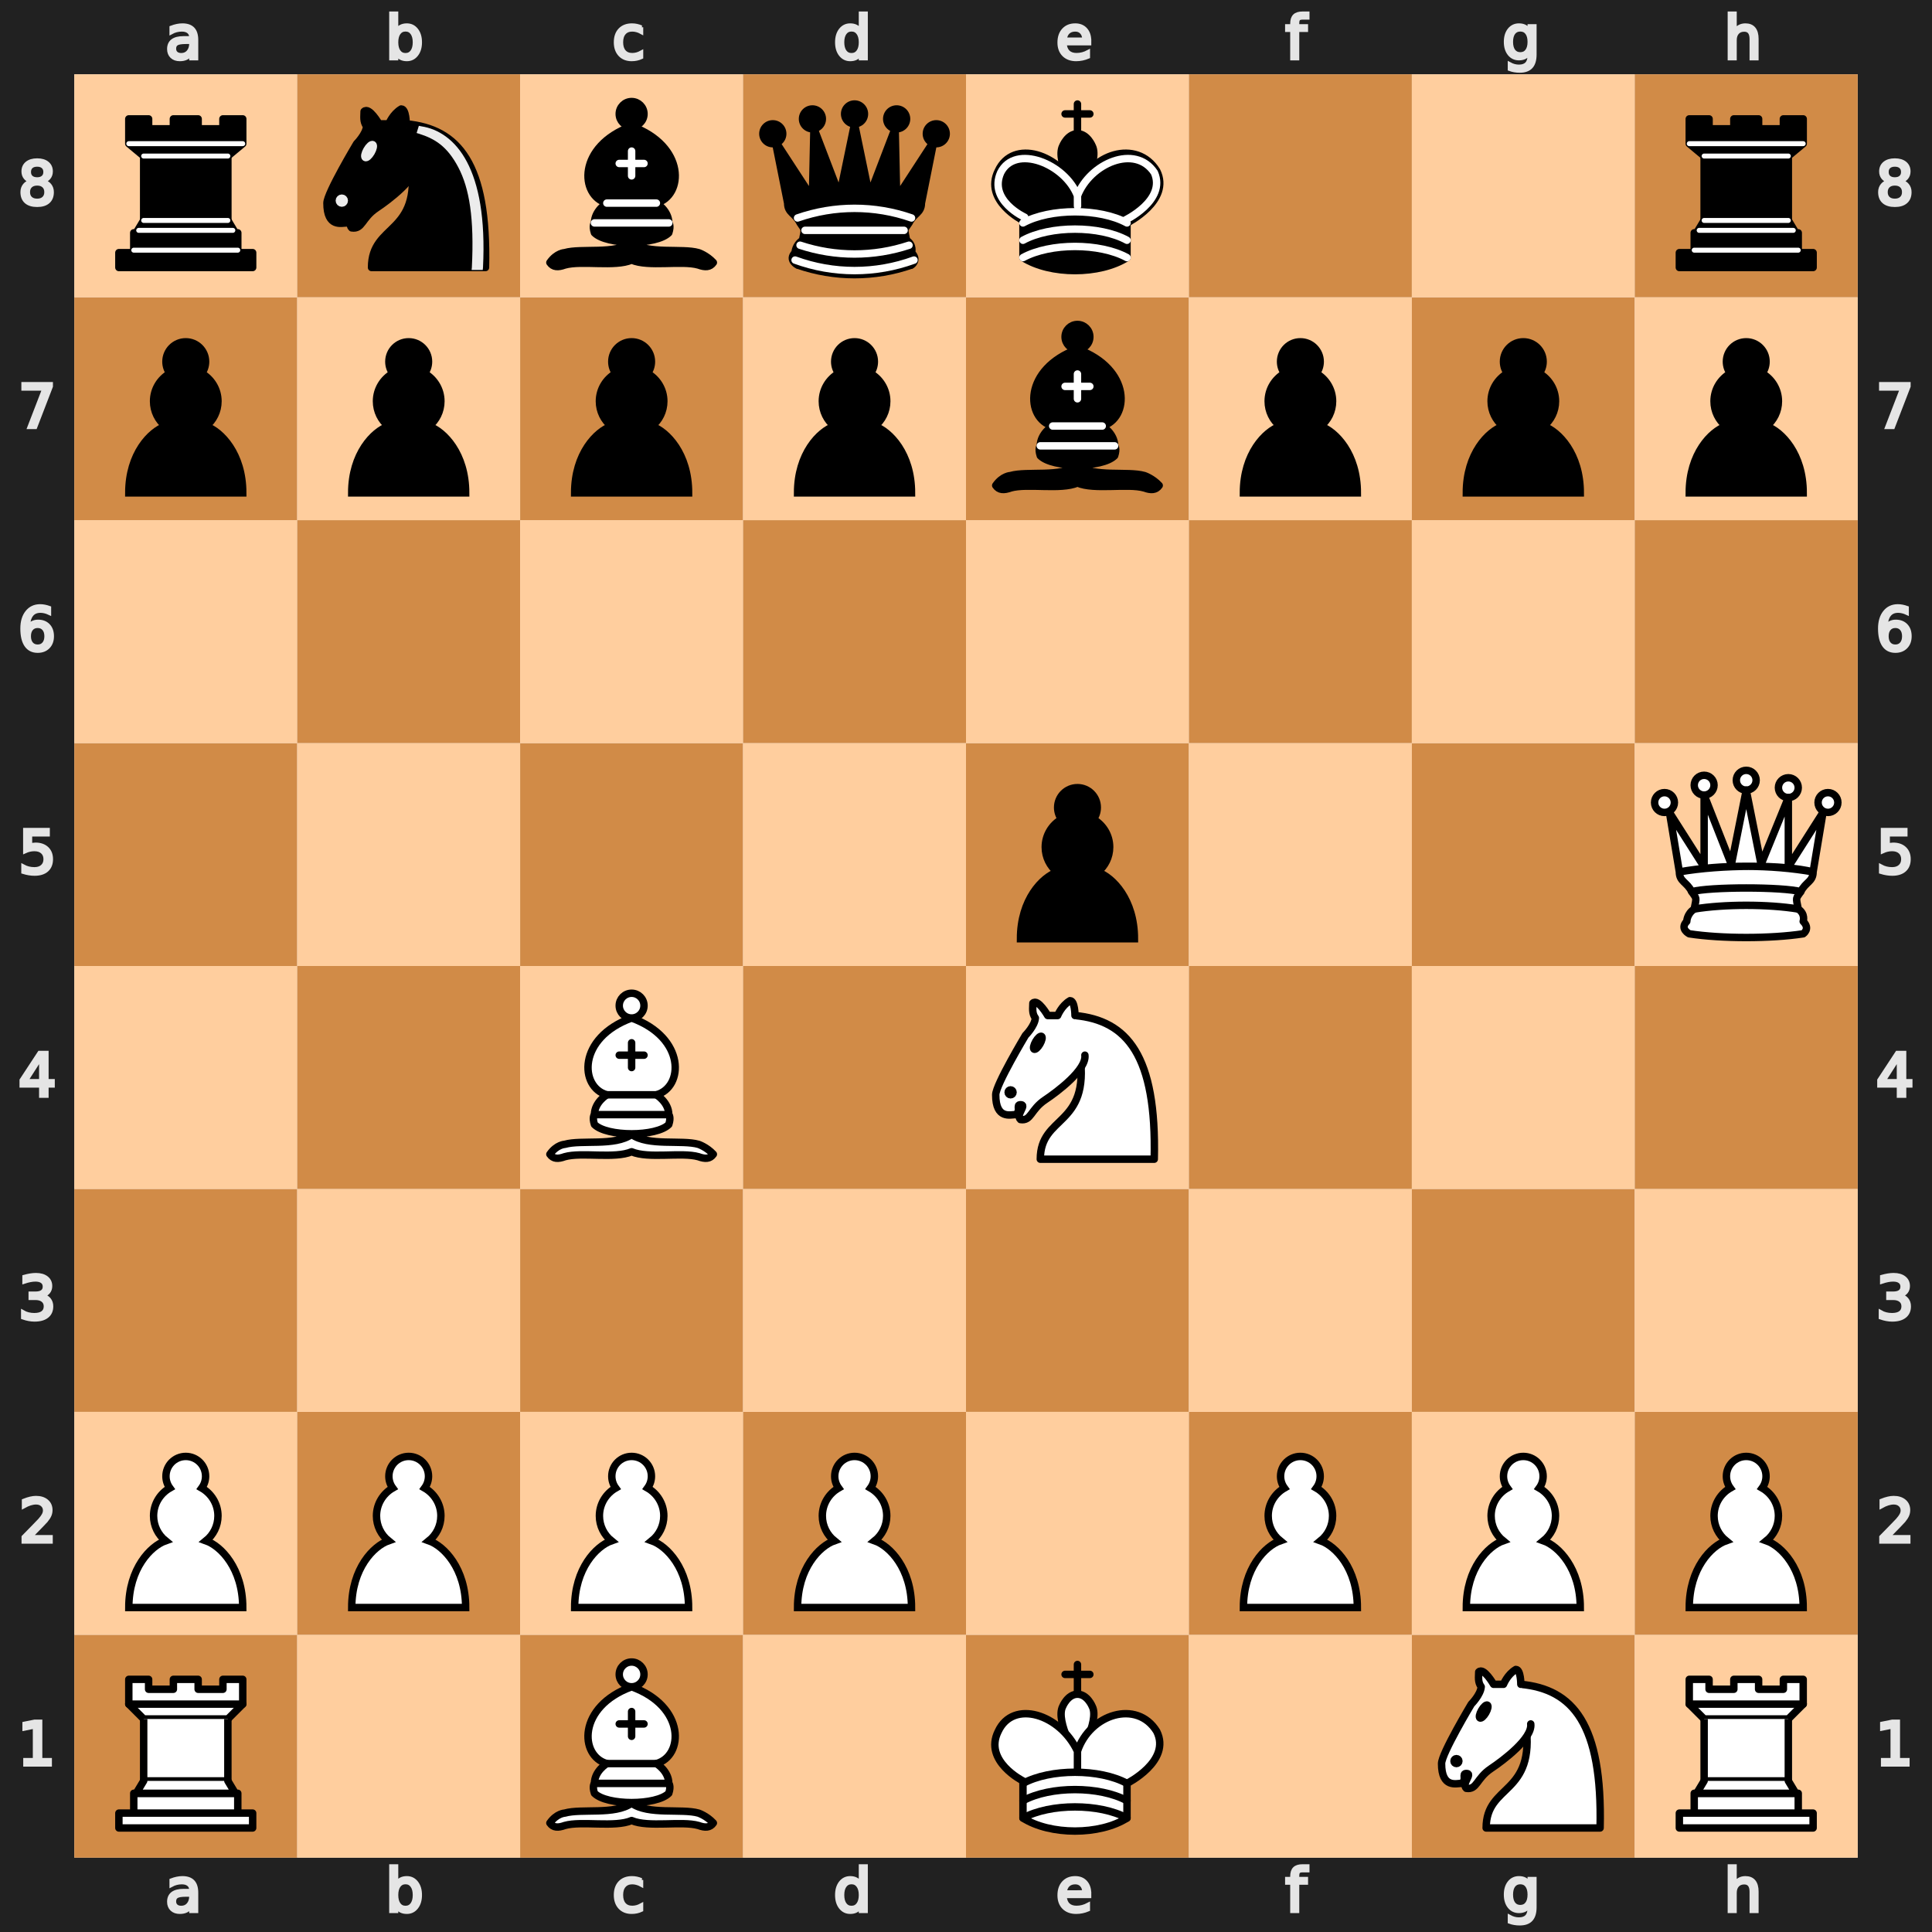
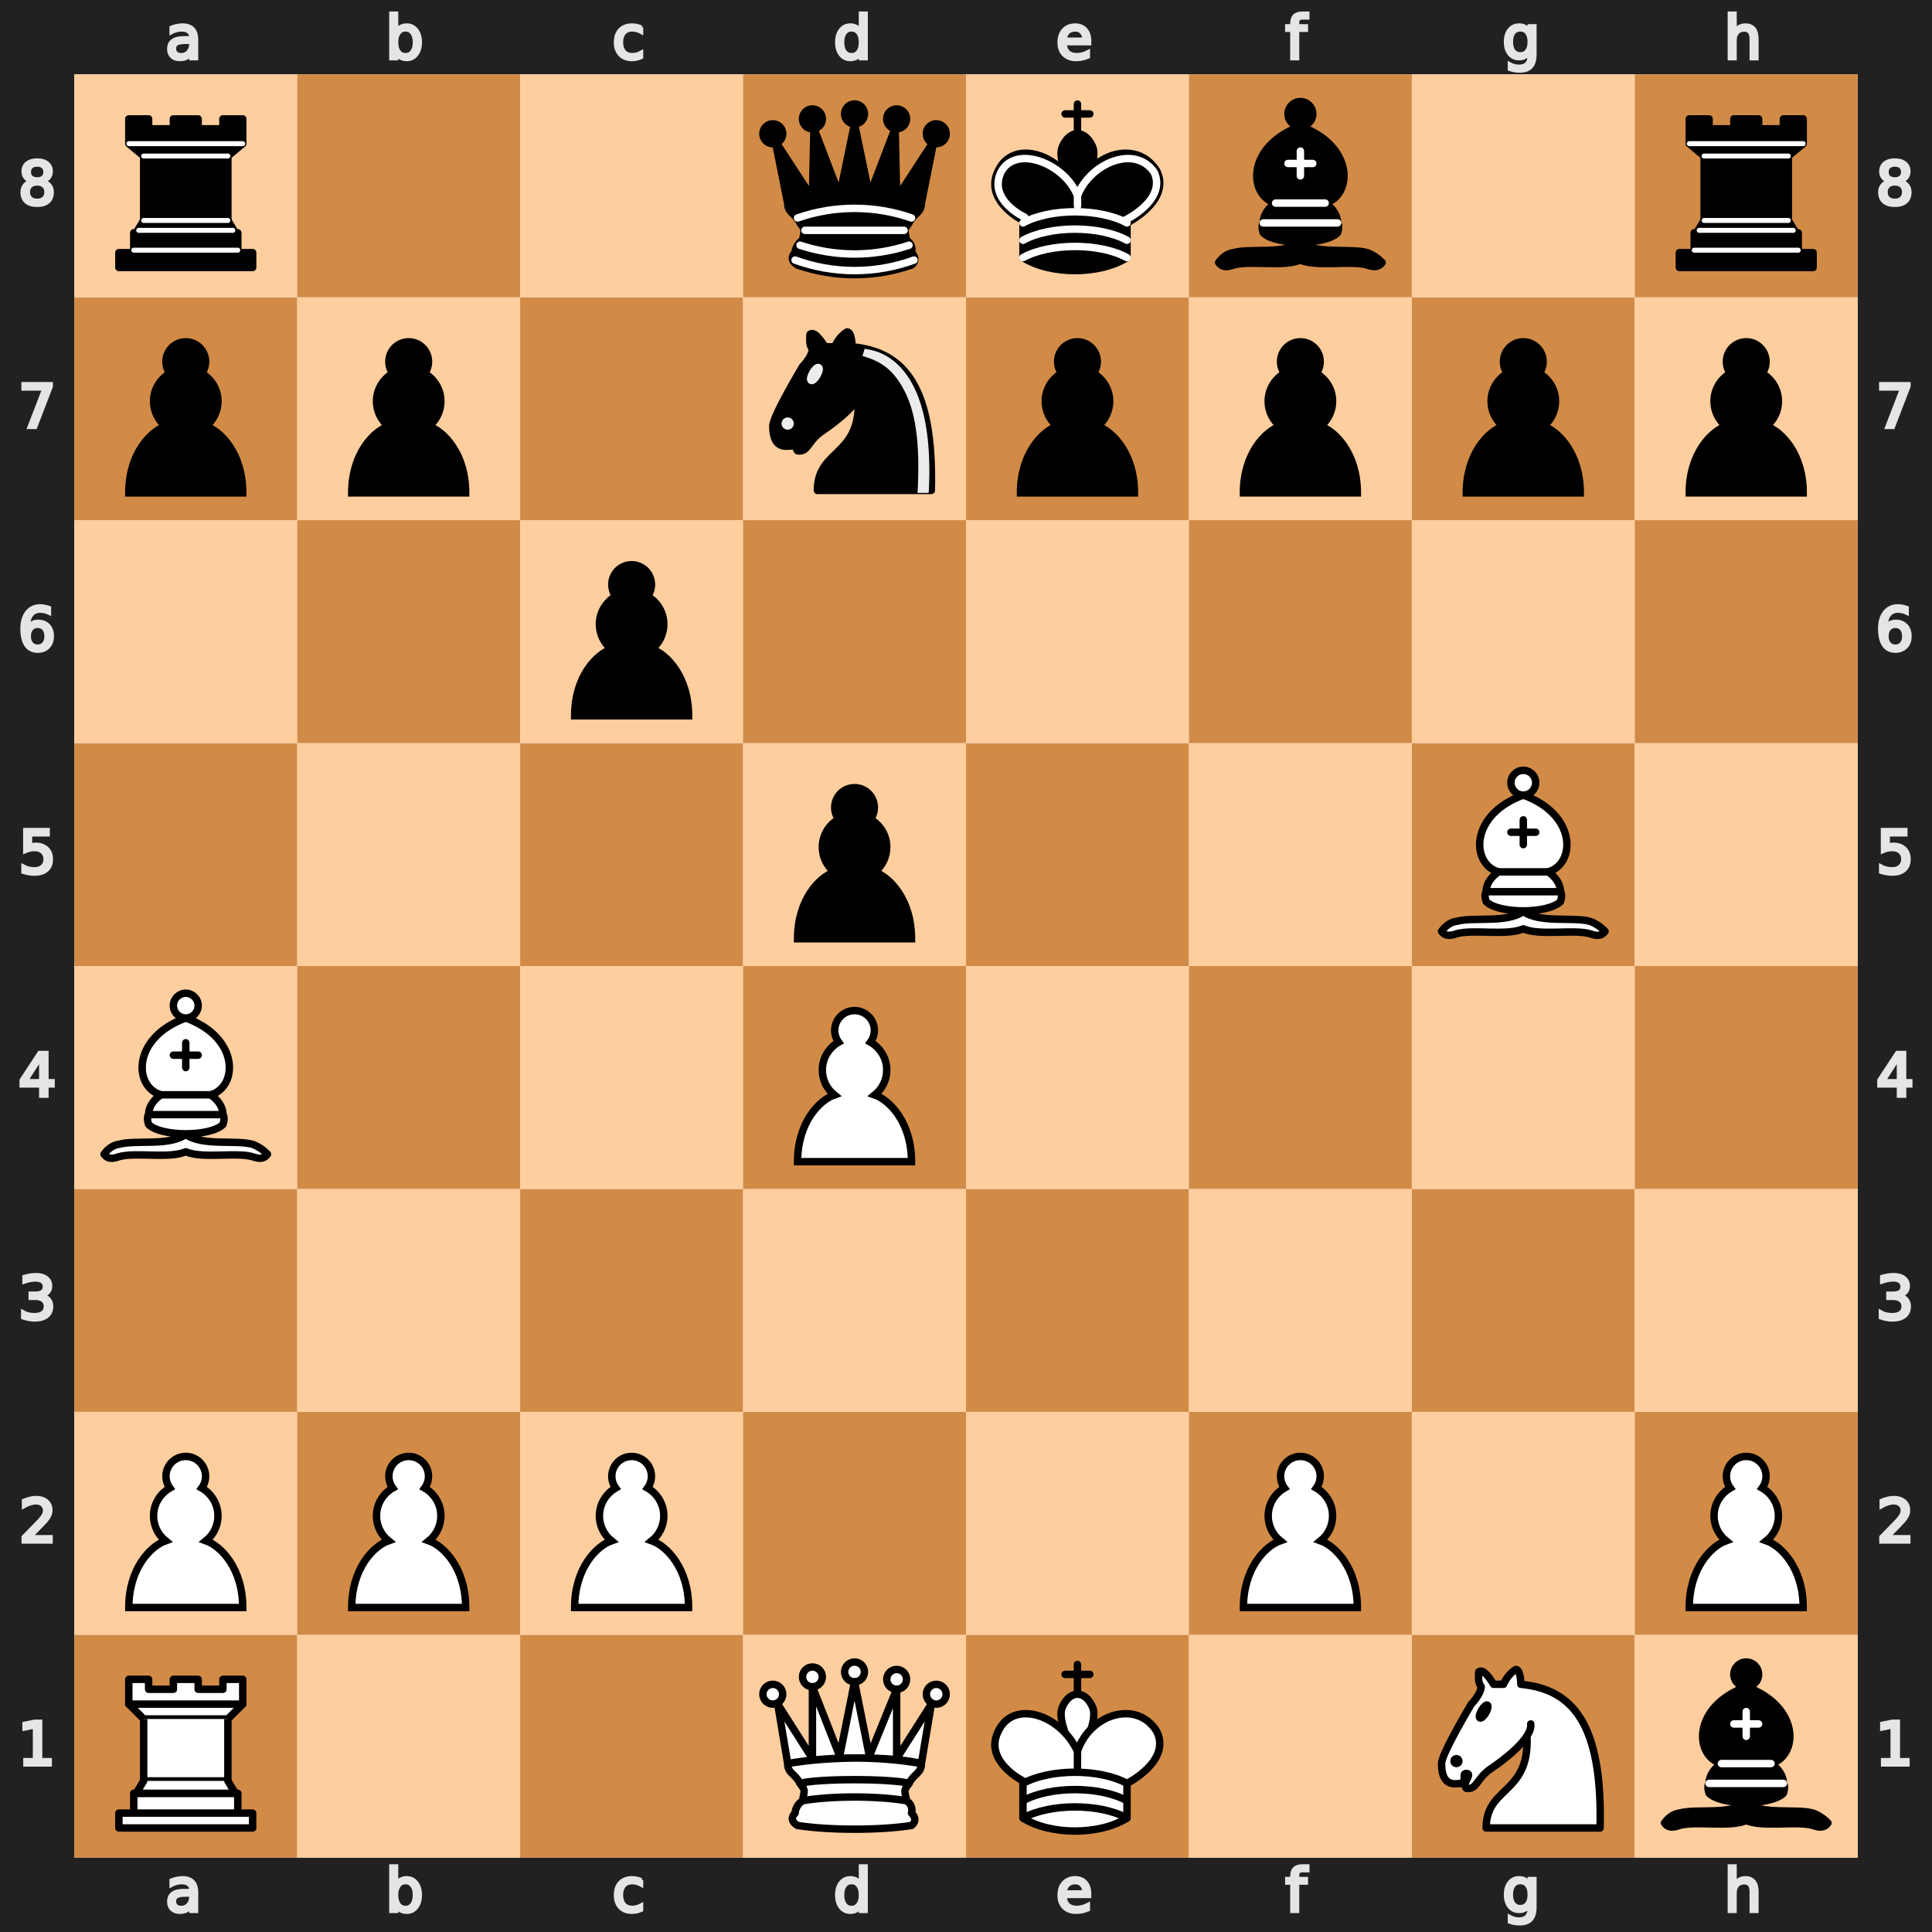
<svg xmlns="http://www.w3.org/2000/svg" xmlns:xlink="http://www.w3.org/1999/xlink" viewBox="0 0 390 390">
  <defs>
    <g id="white-pawn" class="white pawn">
      <path d="M22.5 9c-2.21 0-4 1.79-4 4 0 .89.29 1.71.78 2.38C17.33 16.5 16 18.59 16 21c0 2.03.94 3.84 2.41 5.03-3 1.06-7.41 5.55-7.41 13.47h23c0-7.92-4.41-12.41-7.41-13.47 1.47-1.19 2.41-3 2.41-5.03 0-2.41-1.33-4.5-3.28-5.62.49-.67.78-1.49.78-2.38 0-2.21-1.79-4-4-4z" fill="#fff" stroke="#000" stroke-width="1.5" stroke-linecap="round" />
    </g>
    <g id="white-knight" class="white knight" fill="none" fill-rule="evenodd" stroke="#000" stroke-width="1.5" stroke-linecap="round" stroke-linejoin="round">
      <path d="M 22,10 C 32.5,11 38.5,18 38,39 L 15,39 C 15,30 25,32.5 23,18" style="fill:#ffffff; stroke:#000000;" />
      <path d="M 24,18 C 24.38,20.91 18.45,25.37 16,27 C 13,29 13.18,31.34 11,31 C 9.958,30.06 12.41,27.96 11,28 C 10,28 11.19,29.23 10,30 C 9,30 5.997,31 6,26 C 6,24 12,14 12,14 C 12,14 13.89,12.1 14,10.5 C 13.27,9.506 13.5,8.5 13.5,7.5 C 14.5,6.5 16.5,10 16.5,10 L 18.5,10 C 18.5,10 19.28,8.008 21,7 C 22,7 22,10 22,10" style="fill:#ffffff; stroke:#000000;" />
      <path d="M 9.5 25.5 A 0.5 0.5 0 1 1 8.5,25.5 A 0.5 0.5 0 1 1 9.5 25.5 z" style="fill:#000000; stroke:#000000;" />
      <path d="M 15 15.5 A 0.5 1.5 0 1 1 14,15.5 A 0.5 1.5 0 1 1 15 15.5 z" transform="matrix(0.866,0.5,-0.5,0.866,9.693,-5.173)" style="fill:#000000; stroke:#000000;" />
    </g>
    <g id="white-bishop" class="white bishop" fill="none" fill-rule="evenodd" stroke="#000" stroke-width="1.5" stroke-linecap="round" stroke-linejoin="round">
      <g fill="#fff" stroke-linecap="butt">
        <path d="M9 36c3.39-.97 10.11.43 13.5-2 3.39 2.43 10.11 1.03 13.5 2 0 0 1.65.54 3 2-.68.97-1.65.99-3 .5-3.39-.97-10.11.46-13.5-1-3.39 1.46-10.11.03-13.5 1-1.354.49-2.323.47-3-.5 1.354-1.94 3-2 3-2zM15 32c2.5 2.5 12.5 2.5 15 0 .5-1.5 0-2 0-2 0-2.5-2.5-4-2.5-4 5.5-1.5 6-11.5-5-15.5-11 4-10.5 14-5 15.5 0 0-2.5 1.5-2.5 4 0 0-.5.5 0 2zM25 8a2.5 2.5 0 1 1-5 0 2.5 2.5 0 1 1 5 0z" />
      </g>
      <path d="M17.5 26h10M15 30h15m-7.5-14.5v5M20 18h5" stroke-linejoin="miter" />
    </g>
    <g id="white-rook" class="white rook" fill="#fff" fill-rule="evenodd" stroke="#000" stroke-width="1.5" stroke-linecap="round" stroke-linejoin="round">
      <path d="M9 39h27v-3H9v3zM12 36v-4h21v4H12zM11 14V9h4v2h5V9h5v2h5V9h4v5" stroke-linecap="butt" />
      <path d="M34 14l-3 3H14l-3-3" />
      <path d="M31 17v12.5H14V17" stroke-linecap="butt" stroke-linejoin="miter" />
      <path d="M31 29.5l1.5 2.5h-20l1.5-2.5" />
      <path d="M11 14h23" fill="none" stroke-linejoin="miter" />
    </g>
    <g id="white-queen" class="white queen" fill="#fff" fill-rule="evenodd" stroke="#000" stroke-width="1.5" stroke-linecap="round" stroke-linejoin="round">
      <path d="M8 12a2 2 0 1 1-4 0 2 2 0 1 1 4 0zM24.5 7.5a2 2 0 1 1-4 0 2 2 0 1 1 4 0zM41 12a2 2 0 1 1-4 0 2 2 0 1 1 4 0zM16 8.5a2 2 0 1 1-4 0 2 2 0 1 1 4 0zM33 9a2 2 0 1 1-4 0 2 2 0 1 1 4 0z" />
      <path d="M9 26c8.5-1.5 21-1.5 27 0l2-12-7 11V11l-5.5 13.5-3-15-3 15-5.5-14V25L7 14l2 12zM9 26c0 2 1.5 2 2.5 4 1 1.5 1 1 .5 3.5-1.5 1-1.5 2.5-1.5 2.5-1.5 1.5.5 2.5.5 2.5 6.5 1 16.5 1 23 0 0 0 1.5-1 0-2.5 0 0 .5-1.5-1-2.5-.5-2.5-.5-2 .5-3.5 1-2 2.5-2 2.5-4-8.5-1.5-18.5-1.5-27 0z" stroke-linecap="butt" />
      <path d="M11.5 30c3.5-1 18.5-1 22 0M12 33.5c6-1 15-1 21 0" fill="none" />
    </g>
    <g id="white-king" class="white king" fill="none" fill-rule="evenodd" stroke="#000" stroke-width="1.5" stroke-linecap="round" stroke-linejoin="round">
      <path d="M22.5 11.63V6M20 8h5" stroke-linejoin="miter" />
      <path d="M22.5 25s4.5-7.5 3-10.5c0 0-1-2.5-3-2.5s-3 2.5-3 2.5c-1.5 3 3 10.5 3 10.5" fill="#fff" stroke-linecap="butt" stroke-linejoin="miter" />
      <path d="M11.5 37c5.5 3.5 15.5 3.5 21 0v-7s9-4.5 6-10.5c-4-6.5-13.5-3.5-16 4V27v-3.5c-3.5-7.5-13-10.5-16-4-3 6 5 10 5 10V37z" fill="#fff" />
      <path d="M11.5 30c5.5-3 15.5-3 21 0m-21 3.5c5.5-3 15.5-3 21 0m-21 3.5c5.5-3 15.5-3 21 0" />
    </g>
    <g id="black-pawn" class="black pawn">
      <path d="M22.5 9c-2.21 0-4 1.79-4 4 0 .89.29 1.71.78 2.38C17.33 16.5 16 18.59 16 21c0 2.03.94 3.84 2.41 5.03-3 1.06-7.41 5.55-7.41 13.47h23c0-7.92-4.41-12.41-7.41-13.47 1.47-1.19 2.41-3 2.41-5.03 0-2.41-1.33-4.5-3.28-5.62.49-.67.78-1.49.78-2.38 0-2.21-1.79-4-4-4z" fill="#000" stroke="#000" stroke-width="1.5" stroke-linecap="round" />
    </g>
    <g id="black-knight" class="black knight" fill="none" fill-rule="evenodd" stroke="#000" stroke-width="1.5" stroke-linecap="round" stroke-linejoin="round">
      <path d="M 22,10 C 32.5,11 38.5,18 38,39 L 15,39 C 15,30 25,32.5 23,18" style="fill:#000000; stroke:#000000;" />
      <path d="M 24,18 C 24.38,20.91 18.45,25.37 16,27 C 13,29 13.18,31.34 11,31 C 9.958,30.06 12.41,27.96 11,28 C 10,28 11.19,29.23 10,30 C 9,30 5.997,31 6,26 C 6,24 12,14 12,14 C 12,14 13.89,12.1 14,10.5 C 13.27,9.506 13.5,8.5 13.5,7.5 C 14.5,6.5 16.5,10 16.5,10 L 18.5,10 C 18.5,10 19.28,8.008 21,7 C 22,7 22,10 22,10" style="fill:#000000; stroke:#000000;" />
      <path d="M 9.5 25.5 A 0.5 0.5 0 1 1 8.5,25.5 A 0.5 0.5 0 1 1 9.5 25.5 z" style="fill:#ececec; stroke:#ececec;" />
      <path d="M 15 15.5 A 0.5 1.5 0 1 1 14,15.5 A 0.5 1.5 0 1 1 15 15.5 z" transform="matrix(0.866,0.5,-0.5,0.866,9.693,-5.173)" style="fill:#ececec; stroke:#ececec;" />
      <path d="M 24.55,10.4 L 24.1,11.85 L 24.6,12 C 27.75,13 30.25,14.49 32.5,18.75 C 34.75,23.01 35.75,29.06 35.25,39 L 35.2,39.5 L 37.45,39.5 L 37.5,39 C 38,28.94 36.62,22.15 34.25,17.66 C 31.88,13.17 28.46,11.02 25.06,10.5 L 24.55,10.4 z " style="fill:#ececec; stroke:none;" />
    </g>
    <g id="black-bishop" class="black bishop" fill="none" fill-rule="evenodd" stroke="#000" stroke-width="1.5" stroke-linecap="round" stroke-linejoin="round">
      <path d="M9 36c3.39-.97 10.11.43 13.5-2 3.39 2.43 10.11 1.03 13.5 2 0 0 1.65.54 3 2-.68.97-1.65.99-3 .5-3.39-.97-10.11.46-13.5-1-3.39 1.46-10.11.03-13.5 1-1.354.49-2.323.47-3-.5 1.354-1.94 3-2 3-2zm6-4c2.5 2.5 12.5 2.5 15 0 .5-1.5 0-2 0-2 0-2.5-2.5-4-2.5-4 5.5-1.5 6-11.5-5-15.5-11 4-10.5 14-5 15.5 0 0-2.5 1.5-2.5 4 0 0-.5.5 0 2zM25 8a2.5 2.5 0 1 1-5 0 2.5 2.5 0 1 1 5 0z" fill="#000" stroke-linecap="butt" />
      <path d="M17.5 26h10M15 30h15m-7.5-14.5v5M20 18h5" stroke="#fff" stroke-linejoin="miter" />
    </g>
    <g id="black-rook" class="black rook" fill="#000" fill-rule="evenodd" stroke="#000" stroke-width="1.5" stroke-linecap="round" stroke-linejoin="round">
      <path d="M9 39h27v-3H9v3zM12.5 32l1.5-2.5h17l1.5 2.5h-20zM12 36v-4h21v4H12z" stroke-linecap="butt" />
      <path d="M14 29.5v-13h17v13H14z" stroke-linecap="butt" stroke-linejoin="miter" />
      <path d="M14 16.5L11 14h23l-3 2.5H14zM11 14V9h4v2h5V9h5v2h5V9h4v5H11z" stroke-linecap="butt" />
      <path d="M12 35.5h21M13 31.5h19M14 29.5h17M14 16.5h17M11 14h23" fill="none" stroke="#fff" stroke-width="1" stroke-linejoin="miter" />
    </g>
    <g id="black-queen" class="black queen" fill="#000" fill-rule="evenodd" stroke="#000" stroke-width="1.5" stroke-linecap="round" stroke-linejoin="round">
      <g fill="#000" stroke="none">
        <circle cx="6" cy="12" r="2.75" />
        <circle cx="14" cy="9" r="2.75" />
        <circle cx="22.5" cy="8" r="2.75" />
        <circle cx="31" cy="9" r="2.75" />
        <circle cx="39" cy="12" r="2.75" />
      </g>
      <path d="M9 26c8.5-1.5 21-1.5 27 0l2.5-12.5L31 25l-.3-14.1-5.2 13.6-3-14.5-3 14.5-5.2-13.6L14 25 6.5 13.5 9 26zM9 26c0 2 1.5 2 2.5 4 1 1.5 1 1 .5 3.5-1.5 1-1.5 2.5-1.5 2.5-1.5 1.5.5 2.5.5 2.5 6.5 1 16.5 1 23 0 0 0 1.5-1 0-2.5 0 0 .5-1.5-1-2.5-.5-2.5-.5-2 .5-3.5 1-2 2.5-2 2.5-4-8.5-1.5-18.5-1.5-27 0z" stroke-linecap="butt" />
      <path d="M11 38.5a35 35 1 0 0 23 0" fill="none" stroke-linecap="butt" />
      <path d="M11 29a35 35 1 0 1 23 0M12.5 31.5h20M11.5 34.5a35 35 1 0 0 22 0M10.5 37.5a35 35 1 0 0 24 0" fill="none" stroke="#fff" />
    </g>
    <g id="black-king" class="black king" fill="none" fill-rule="evenodd" stroke="#000" stroke-width="1.5" stroke-linecap="round" stroke-linejoin="round">
      <path d="M22.5 11.63V6" stroke-linejoin="miter" />
      <path d="M22.5 25s4.5-7.5 3-10.5c0 0-1-2.5-3-2.5s-3 2.5-3 2.5c-1.5 3 3 10.5 3 10.5" fill="#000" stroke-linecap="butt" stroke-linejoin="miter" />
      <path d="M11.5 37c5.5 3.5 15.5 3.5 21 0v-7s9-4.5 6-10.5c-4-6.5-13.5-3.5-16 4V27v-3.5c-3.5-7.5-13-10.5-16-4-3 6 5 10 5 10V37z" fill="#000" />
      <path d="M20 8h5" stroke-linejoin="miter" />
      <path d="M32 29.5s8.5-4 6.03-9.65C34.15 14 25 18 22.5 24.5l.01 2.1-.01-2.1C20 18 9.906 14 6.997 19.85c-2.497 5.65 4.853 9 4.853 9M11.5 30c5.5-3 15.5-3 21 0m-21 3.5c5.5-3 15.5-3 21 0m-21 3.5c5.5-3 15.5-3 21 0" stroke="#fff" />
    </g>
  </defs>
  <rect x="7.5" y="7.5" width="375" height="375" fill="none" stroke="#212121" stroke-width="15" />
  <g transform="translate(20, 1) scale(0.75, 0.75)" fill="#e5e5e5" stroke="#e5e5e5">
    <path d="M23.328 10.016q-1.742 0-2.414.398-.672.398-.672 1.36 0 .765.5 1.218.508.445 1.375.445 1.196 0 1.914-.843.727-.852.727-2.258v-.32zm2.867-.594v4.992h-1.437v-1.328q-.492.797-1.227 1.18-.734.375-1.797.375-1.343 0-2.14-.75-.79-.758-.79-2.024 0-1.476.985-2.226.992-.75 2.953-.75h2.016V8.75q0-.992-.656-1.531-.649-.547-1.829-.547-.75 0-1.46.18-.711.18-1.368.539V6.062q.79-.304 1.532-.453.742-.156 1.445-.156 1.898 0 2.836.984.937.985.937 2.985z" />
  </g>
  <g transform="translate(20, 375) scale(0.75, 0.75)" fill="#e5e5e5" stroke="#e5e5e5">
    <path d="M23.328 10.016q-1.742 0-2.414.398-.672.398-.672 1.36 0 .765.5 1.218.508.445 1.375.445 1.196 0 1.914-.843.727-.852.727-2.258v-.32zm2.867-.594v4.992h-1.437v-1.328q-.492.797-1.227 1.18-.734.375-1.797.375-1.343 0-2.14-.75-.79-.758-.79-2.024 0-1.476.985-2.226.992-.75 2.953-.75h2.016V8.75q0-.992-.656-1.531-.649-.547-1.829-.547-.75 0-1.46.18-.711.18-1.368.539V6.062q.79-.304 1.532-.453.742-.156 1.445-.156 1.898 0 2.836.984.937.985.937 2.985z" />
  </g>
  <g transform="translate(65, 1) scale(0.75, 0.75)" fill="#e5e5e5" stroke="#e5e5e5">
    <path d="M24.922 10.047q0-1.586-.656-2.485-.649-.906-1.79-.906-1.14 0-1.796.906-.649.899-.649 2.485 0 1.586.649 2.492.656.898 1.797.898 1.14 0 1.789-.898.656-.906.656-2.492zm-4.89-3.055q.452-.781 1.14-1.156.695-.383 1.656-.383 1.594 0 2.586 1.266 1 1.265 1 3.328 0 2.062-1 3.328-.992 1.266-2.586 1.266-.96 0-1.656-.375-.688-.383-1.14-1.164v1.312h-1.446V2.258h1.445z" />
  </g>
  <g transform="translate(65, 375) scale(0.75, 0.75)" fill="#e5e5e5" stroke="#e5e5e5">
    <path d="M24.922 10.047q0-1.586-.656-2.485-.649-.906-1.79-.906-1.14 0-1.796.906-.649.899-.649 2.485 0 1.586.649 2.492.656.898 1.797.898 1.14 0 1.789-.898.656-.906.656-2.492zm-4.89-3.055q.452-.781 1.14-1.156.695-.383 1.656-.383 1.594 0 2.586 1.266 1 1.265 1 3.328 0 2.062-1 3.328-.992 1.266-2.586 1.266-.96 0-1.656-.375-.688-.383-1.14-1.164v1.312h-1.446V2.258h1.445z" />
  </g>
  <g transform="translate(110, 1) scale(0.75, 0.75)" fill="#e5e5e5" stroke="#e5e5e5">
    <path d="M25.96 6v1.344q-.608-.336-1.226-.5-.609-.172-1.234-.172-1.398 0-2.172.89-.773.883-.773 2.485 0 1.601.773 2.492.774.883 2.172.883.625 0 1.234-.164.618-.172 1.227-.508v1.328q-.602.281-1.25.422-.64.14-1.367.14-1.977 0-3.14-1.242-1.165-1.242-1.165-3.351 0-2.14 1.172-3.367 1.18-1.227 3.227-1.227.664 0 1.296.14.633.134 1.227.407z" />
  </g>
  <g transform="translate(110, 375) scale(0.75, 0.75)" fill="#e5e5e5" stroke="#e5e5e5">
    <path d="M25.96 6v1.344q-.608-.336-1.226-.5-.609-.172-1.234-.172-1.398 0-2.172.89-.773.883-.773 2.485 0 1.601.773 2.492.774.883 2.172.883.625 0 1.234-.164.618-.172 1.227-.508v1.328q-.602.281-1.25.422-.64.14-1.367.14-1.977 0-3.14-1.242-1.165-1.242-1.165-3.351 0-2.14 1.172-3.367 1.18-1.227 3.227-1.227.664 0 1.296.14.633.134 1.227.407z" />
  </g>
  <g transform="translate(155, 1) scale(0.75, 0.75)" fill="#e5e5e5" stroke="#e5e5e5">
    <path d="M24.973 6.992V2.258h1.437v12.156h-1.437v-1.312q-.453.78-1.149 1.164-.687.375-1.656.375-1.586 0-2.586-1.266-.992-1.266-.992-3.328 0-2.063.992-3.328 1-1.266 2.586-1.266.969 0 1.656.383.696.375 1.149 1.156zm-4.899 3.055q0 1.586.649 2.492.656.898 1.797.898 1.14 0 1.796-.898.657-.906.657-2.492 0-1.586-.657-2.485-.656-.906-1.796-.906-1.141 0-1.797.906-.649.899-.649 2.485z" />
  </g>
  <g transform="translate(155, 375) scale(0.75, 0.75)" fill="#e5e5e5" stroke="#e5e5e5">
    <path d="M24.973 6.992V2.258h1.437v12.156h-1.437v-1.312q-.453.78-1.149 1.164-.687.375-1.656.375-1.586 0-2.586-1.266-.992-1.266-.992-3.328 0-2.063.992-3.328 1-1.266 2.586-1.266.969 0 1.656.383.696.375 1.149 1.156zm-4.899 3.055q0 1.586.649 2.492.656.898 1.797.898 1.14 0 1.796-.898.657-.906.657-2.492 0-1.586-.657-2.485-.656-.906-1.796-.906-1.141 0-1.797.906-.649.899-.649 2.485z" />
  </g>
  <g transform="translate(200, 1) scale(0.75, 0.75)" fill="#e5e5e5" stroke="#e5e5e5">
    <path d="M26.555 9.68v.703h-6.61q.094 1.484.89 2.265.806.774 2.235.774.828 0 1.602-.203.781-.203 1.547-.61v1.36q-.774.328-1.586.5-.813.172-1.649.172-2.093 0-3.32-1.22-1.219-1.218-1.219-3.296 0-2.148 1.157-3.406 1.164-1.266 3.132-1.266 1.766 0 2.79 1.14 1.03 1.134 1.03 3.087zm-1.438-.422q-.015-1.18-.664-1.883-.64-.703-1.703-.703-1.203 0-1.93.68-.718.68-.828 1.914z" />
  </g>
  <g transform="translate(200, 375) scale(0.75, 0.75)" fill="#e5e5e5" stroke="#e5e5e5">
    <path d="M26.555 9.68v.703h-6.61q.094 1.484.89 2.265.806.774 2.235.774.828 0 1.602-.203.781-.203 1.547-.61v1.36q-.774.328-1.586.5-.813.172-1.649.172-2.093 0-3.32-1.22-1.219-1.218-1.219-3.296 0-2.148 1.157-3.406 1.164-1.266 3.132-1.266 1.766 0 2.79 1.14 1.03 1.134 1.03 3.087zm-1.438-.422q-.015-1.18-.664-1.883-.64-.703-1.703-.703-1.203 0-1.93.68-.718.68-.828 1.914z" />
  </g>
  <g transform="translate(245, 1) scale(0.75, 0.75)" fill="#e5e5e5" stroke="#e5e5e5">
    <path d="M25.285 2.258v1.195H23.91q-.773 0-1.078.313-.297.312-.297 1.125v.773h2.367v1.117h-2.367v7.633H21.09V6.781h-1.375V5.664h1.375v-.61q0-1.46.68-2.124.68-.672 2.156-.672z" />
  </g>
  <g transform="translate(245, 375) scale(0.75, 0.75)" fill="#e5e5e5" stroke="#e5e5e5">
    <path d="M25.285 2.258v1.195H23.91q-.773 0-1.078.313-.297.312-.297 1.125v.773h2.367v1.117h-2.367v7.633H21.09V6.781h-1.375V5.664h1.375v-.61q0-1.46.68-2.124.68-.672 2.156-.672z" />
  </g>
  <g transform="translate(290, 1) scale(0.75, 0.75)" fill="#e5e5e5" stroke="#e5e5e5">
    <path d="M24.973 9.937q0-1.562-.649-2.421-.64-.86-1.804-.86-1.157 0-1.805.86-.64.859-.64 2.421 0 1.555.64 2.415.648.859 1.805.859 1.164 0 1.804-.86.649-.859.649-2.414zm1.437 3.391q0 2.234-.992 3.32-.992 1.094-3.04 1.094-.757 0-1.429-.117-.672-.11-1.304-.344v-1.398q.632.344 1.25.508.617.164 1.257.164 1.414 0 2.118-.743.703-.734.703-2.226v-.711q-.446.773-1.141 1.156-.695.383-1.664.383-1.61 0-2.594-1.227-.984-1.226-.984-3.25 0-2.03.984-3.257.985-1.227 2.594-1.227.969 0 1.664.383t1.14 1.156V5.664h1.438z" />
  </g>
  <g transform="translate(290, 375) scale(0.75, 0.75)" fill="#e5e5e5" stroke="#e5e5e5">
    <path d="M24.973 9.937q0-1.562-.649-2.421-.64-.86-1.804-.86-1.157 0-1.805.86-.64.859-.64 2.421 0 1.555.64 2.415.648.859 1.805.859 1.164 0 1.804-.86.649-.859.649-2.414zm1.437 3.391q0 2.234-.992 3.32-.992 1.094-3.04 1.094-.757 0-1.429-.117-.672-.11-1.304-.344v-1.398q.632.344 1.25.508.617.164 1.257.164 1.414 0 2.118-.743.703-.734.703-2.226v-.711q-.446.773-1.141 1.156-.695.383-1.664.383-1.61 0-2.594-1.227-.984-1.226-.984-3.25 0-2.03.984-3.257.985-1.227 2.594-1.227.969 0 1.664.383t1.14 1.156V5.664h1.438z" />
  </g>
  <g transform="translate(335, 1) scale(0.75, 0.75)" fill="#e5e5e5" stroke="#e5e5e5">
    <path d="M26.164 9.133v5.281h-1.437V9.18q0-1.243-.485-1.86-.484-.617-1.453-.617-1.164 0-1.836.742-.672.742-.672 2.024v4.945h-1.445V2.258h1.445v4.765q.516-.789 1.211-1.18.703-.39 1.617-.39 1.508 0 2.282.938.773.93.773 2.742z" />
  </g>
  <g transform="translate(335, 375) scale(0.75, 0.75)" fill="#e5e5e5" stroke="#e5e5e5">
    <path d="M26.164 9.133v5.281h-1.437V9.18q0-1.243-.485-1.86-.484-.617-1.453-.617-1.164 0-1.836.742-.672.742-.672 2.024v4.945h-1.445V2.258h1.445v4.765q.516-.789 1.211-1.18.703-.39 1.617-.39 1.508 0 2.282.938.773.93.773 2.742z" />
  </g>
  <g transform="translate(0, 335) scale(0.75, 0.75)" fill="#e5e5e5" stroke="#e5e5e5">
    <path d="M6.754 26.996h2.578v-8.898l-2.805.562v-1.437l2.79-.563h1.578v10.336h2.578v1.328h-6.72z" />
  </g>
  <g transform="translate(375, 335) scale(0.75, 0.75)" fill="#e5e5e5" stroke="#e5e5e5">
    <path d="M6.754 26.996h2.578v-8.898l-2.805.562v-1.437l2.79-.563h1.578v10.336h2.578v1.328h-6.72z" />
  </g>
  <g transform="translate(0, 290) scale(0.75, 0.75)" fill="#e5e5e5" stroke="#e5e5e5">
    <path d="M8.195 26.996h5.508v1.328H6.297v-1.328q.898-.93 2.445-2.492 1.555-1.57 1.953-2.024.758-.851 1.055-1.437.305-.594.305-1.164 0-.93-.657-1.516-.648-.586-1.695-.586-.742 0-1.57.258-.82.258-1.758.781v-1.593q.953-.383 1.781-.578.828-.196 1.516-.196 1.812 0 2.89.906 1.079.907 1.079 2.422 0 .72-.274 1.368-.265.64-.976 1.515-.196.227-1.243 1.313-1.046 1.078-2.953 3.023z" />
  </g>
  <g transform="translate(375, 290) scale(0.75, 0.75)" fill="#e5e5e5" stroke="#e5e5e5">
    <path d="M8.195 26.996h5.508v1.328H6.297v-1.328q.898-.93 2.445-2.492 1.555-1.57 1.953-2.024.758-.851 1.055-1.437.305-.594.305-1.164 0-.93-.657-1.516-.648-.586-1.695-.586-.742 0-1.57.258-.82.258-1.758.781v-1.593q.953-.383 1.781-.578.828-.196 1.516-.196 1.812 0 2.89.906 1.079.907 1.079 2.422 0 .72-.274 1.368-.265.64-.976 1.515-.196.227-1.243 1.313-1.046 1.078-2.953 3.023z" />
  </g>
  <g transform="translate(0, 245) scale(0.75, 0.75)" fill="#e5e5e5" stroke="#e5e5e5">
    <path d="M11.434 22.035q1.132.242 1.765 1.008.64.766.64 1.89 0 1.727-1.187 2.672-1.187.946-3.375.946-.734 0-1.515-.149-.774-.14-1.602-.43V26.45q.656.383 1.438.578.78.196 1.632.196 1.485 0 2.258-.586.782-.586.782-1.703 0-1.032-.727-1.61-.719-.586-2.008-.586h-1.36v-1.297h1.423q1.164 0 1.78-.46.618-.47.618-1.344 0-.899-.64-1.375-.633-.485-1.82-.485-.65 0-1.391.141-.743.14-1.633.437V16.95q.898-.25 1.68-.375.788-.125 1.484-.125 1.797 0 2.844.82 1.046.813 1.046 2.204 0 .968-.554 1.64-.555.664-1.578.922z" />
  </g>
  <g transform="translate(375, 245) scale(0.75, 0.75)" fill="#e5e5e5" stroke="#e5e5e5">
    <path d="M11.434 22.035q1.132.242 1.765 1.008.64.766.64 1.89 0 1.727-1.187 2.672-1.187.946-3.375.946-.734 0-1.515-.149-.774-.14-1.602-.43V26.45q.656.383 1.438.578.78.196 1.632.196 1.485 0 2.258-.586.782-.586.782-1.703 0-1.032-.727-1.61-.719-.586-2.008-.586h-1.36v-1.297h1.423q1.164 0 1.78-.46.618-.47.618-1.344 0-.899-.64-1.375-.633-.485-1.82-.485-.65 0-1.391.141-.743.14-1.633.437V16.95q.898-.25 1.68-.375.788-.125 1.484-.125 1.797 0 2.844.82 1.046.813 1.046 2.204 0 .968-.554 1.64-.555.664-1.578.922z" />
  </g>
  <g transform="translate(0, 200) scale(0.75, 0.75)" fill="#e5e5e5" stroke="#e5e5e5">
    <path d="M11.016 18.035L7.03 24.262h3.985zm-.414-1.375h1.984v7.602h1.664v1.312h-1.664v2.75h-1.57v-2.75H5.75v-1.523z" />
  </g>
  <g transform="translate(375, 200) scale(0.75, 0.75)" fill="#e5e5e5" stroke="#e5e5e5">
    <path d="M11.016 18.035L7.03 24.262h3.985zm-.414-1.375h1.984v7.602h1.664v1.312h-1.664v2.75h-1.57v-2.75H5.75v-1.523z" />
  </g>
  <g transform="translate(0, 155) scale(0.75, 0.75)" fill="#e5e5e5" stroke="#e5e5e5">
    <path d="M6.719 16.66h6.195v1.328h-4.75v2.86q.344-.118.688-.172.343-.063.687-.063 1.953 0 3.094 1.07 1.14 1.07 1.14 2.899 0 1.883-1.171 2.93-1.172 1.039-3.305 1.039-.735 0-1.5-.125-.758-.125-1.57-.375v-1.586q.703.383 1.453.57.75.188 1.586.188 1.351 0 2.14-.711.79-.711.79-1.93 0-1.219-.79-1.93-.789-.71-2.14-.71-.633 0-1.266.14-.625.14-1.281.438z" />
  </g>
  <g transform="translate(375, 155) scale(0.75, 0.75)" fill="#e5e5e5" stroke="#e5e5e5">
    <path d="M6.719 16.66h6.195v1.328h-4.75v2.86q.344-.118.688-.172.343-.063.687-.063 1.953 0 3.094 1.07 1.14 1.07 1.14 2.899 0 1.883-1.171 2.93-1.172 1.039-3.305 1.039-.735 0-1.5-.125-.758-.125-1.57-.375v-1.586q.703.383 1.453.57.75.188 1.586.188 1.351 0 2.14-.711.79-.711.79-1.93 0-1.219-.79-1.93-.789-.71-2.14-.71-.633 0-1.266.14-.625.14-1.281.438z" />
  </g>
  <g transform="translate(0, 110) scale(0.75, 0.75)" fill="#e5e5e5" stroke="#e5e5e5">
    <path d="M10.137 21.863q-1.063 0-1.688.727-.617.726-.617 1.992 0 1.258.617 1.992.625.727 1.688.727 1.062 0 1.68-.727.624-.734.624-1.992 0-1.266-.625-1.992-.617-.727-1.68-.727zm3.133-4.945v1.437q-.594-.28-1.204-.43-.601-.148-1.195-.148-1.562 0-2.39 1.055-.82 1.055-.938 3.188.46-.68 1.156-1.04.696-.367 1.531-.367 1.758 0 2.774 1.07 1.023 1.063 1.023 2.899 0 1.797-1.062 2.883-1.063 1.086-2.828 1.086-2.024 0-3.094-1.547-1.07-1.555-1.07-4.5 0-2.766 1.312-4.406 1.313-1.649 3.524-1.649.593 0 1.195.117.61.118 1.266.352z" />
  </g>
  <g transform="translate(375, 110) scale(0.75, 0.75)" fill="#e5e5e5" stroke="#e5e5e5">
    <path d="M10.137 21.863q-1.063 0-1.688.727-.617.726-.617 1.992 0 1.258.617 1.992.625.727 1.688.727 1.062 0 1.68-.727.624-.734.624-1.992 0-1.266-.625-1.992-.617-.727-1.68-.727zm3.133-4.945v1.437q-.594-.28-1.204-.43-.601-.148-1.195-.148-1.562 0-2.39 1.055-.82 1.055-.938 3.188.46-.68 1.156-1.04.696-.367 1.531-.367 1.758 0 2.774 1.07 1.023 1.063 1.023 2.899 0 1.797-1.062 2.883-1.063 1.086-2.828 1.086-2.024 0-3.094-1.547-1.07-1.555-1.07-4.5 0-2.766 1.312-4.406 1.313-1.649 3.524-1.649.593 0 1.195.117.61.118 1.266.352z" />
  </g>
  <g transform="translate(0, 65) scale(0.75, 0.75)" fill="#e5e5e5" stroke="#e5e5e5">
    <path d="M6.25 16.66h7.5v.672L9.516 28.324H7.867l3.985-10.336H6.25z" />
  </g>
  <g transform="translate(375, 65) scale(0.75, 0.75)" fill="#e5e5e5" stroke="#e5e5e5">
    <path d="M6.25 16.66h7.5v.672L9.516 28.324H7.867l3.985-10.336H6.25z" />
  </g>
  <g transform="translate(0, 20) scale(0.75, 0.75)" fill="#e5e5e5" stroke="#e5e5e5">
    <path d="M10 22.785q-1.125 0-1.773.602-.641.601-.641 1.656t.64 1.656q.649.602 1.774.602t1.773-.602q.649-.61.649-1.656 0-1.055-.649-1.656-.64-.602-1.773-.602zm-1.578-.672q-1.016-.25-1.586-.945-.563-.695-.563-1.695 0-1.399.993-2.211 1-.813 2.734-.813 1.742 0 2.734.813.993.812.993 2.21 0 1-.57 1.696-.563.695-1.571.945 1.14.266 1.773 1.04.641.773.641 1.89 0 1.695-1.04 2.602-1.03.906-2.96.906t-2.969-.906Q6 26.738 6 25.043q0-1.117.64-1.89.641-.774 1.782-1.04zm-.578-2.492q0 .906.562 1.414.57.508 1.594.508 1.016 0 1.586-.508.578-.508.578-1.414 0-.906-.578-1.414-.57-.508-1.586-.508-1.023 0-1.594.508-.562.508-.562 1.414z" />
  </g>
  <g transform="translate(375, 20) scale(0.75, 0.75)" fill="#e5e5e5" stroke="#e5e5e5">
    <path d="M10 22.785q-1.125 0-1.773.602-.641.601-.641 1.656t.64 1.656q.649.602 1.774.602t1.773-.602q.649-.61.649-1.656 0-1.055-.649-1.656-.64-.602-1.773-.602zm-1.578-.672q-1.016-.25-1.586-.945-.563-.695-.563-1.695 0-1.399.993-2.211 1-.813 2.734-.813 1.742 0 2.734.813.993.812.993 2.21 0 1-.57 1.696-.563.695-1.571.945 1.14.266 1.773 1.04.641.773.641 1.89 0 1.695-1.04 2.602-1.03.906-2.96.906t-2.969-.906Q6 26.738 6 25.043q0-1.117.64-1.89.641-.774 1.782-1.04zm-.578-2.492q0 .906.562 1.414.57.508 1.594.508 1.016 0 1.586-.508.578-.508.578-1.414 0-.906-.578-1.414-.57-.508-1.586-.508-1.023 0-1.594.508-.562.508-.562 1.414z" />
  </g>
  <rect x="15" y="330" width="45" height="45" class="square dark a1" stroke="none" fill="#d18b47" />
  <rect x="60" y="330" width="45" height="45" class="square light b1" stroke="none" fill="#ffce9e" />
  <rect x="105" y="330" width="45" height="45" class="square dark c1" stroke="none" fill="#d18b47" />
  <rect x="150" y="330" width="45" height="45" class="square light d1" stroke="none" fill="#ffce9e" />
  <rect x="195" y="330" width="45" height="45" class="square dark e1" stroke="none" fill="#d18b47" />
  <rect x="240" y="330" width="45" height="45" class="square light f1" stroke="none" fill="#ffce9e" />
  <rect x="285" y="330" width="45" height="45" class="square dark g1" stroke="none" fill="#d18b47" />
  <rect x="330" y="330" width="45" height="45" class="square light h1" stroke="none" fill="#ffce9e" />
  <rect x="15" y="285" width="45" height="45" class="square light a2" stroke="none" fill="#ffce9e" />
  <rect x="60" y="285" width="45" height="45" class="square dark b2" stroke="none" fill="#d18b47" />
  <rect x="105" y="285" width="45" height="45" class="square light c2" stroke="none" fill="#ffce9e" />
  <rect x="150" y="285" width="45" height="45" class="square dark d2" stroke="none" fill="#d18b47" />
  <rect x="195" y="285" width="45" height="45" class="square light e2" stroke="none" fill="#ffce9e" />
  <rect x="240" y="285" width="45" height="45" class="square dark f2" stroke="none" fill="#d18b47" />
  <rect x="285" y="285" width="45" height="45" class="square light g2" stroke="none" fill="#ffce9e" />
  <rect x="330" y="285" width="45" height="45" class="square dark h2" stroke="none" fill="#d18b47" />
  <rect x="15" y="240" width="45" height="45" class="square dark a3" stroke="none" fill="#d18b47" />
  <rect x="60" y="240" width="45" height="45" class="square light b3" stroke="none" fill="#ffce9e" />
  <rect x="105" y="240" width="45" height="45" class="square dark c3" stroke="none" fill="#d18b47" />
  <rect x="150" y="240" width="45" height="45" class="square light d3" stroke="none" fill="#ffce9e" />
  <rect x="195" y="240" width="45" height="45" class="square dark e3" stroke="none" fill="#d18b47" />
  <rect x="240" y="240" width="45" height="45" class="square light f3" stroke="none" fill="#ffce9e" />
  <rect x="285" y="240" width="45" height="45" class="square dark g3" stroke="none" fill="#d18b47" />
  <rect x="330" y="240" width="45" height="45" class="square light h3" stroke="none" fill="#ffce9e" />
  <rect x="15" y="195" width="45" height="45" class="square light a4" stroke="none" fill="#ffce9e" />
  <rect x="60" y="195" width="45" height="45" class="square dark b4" stroke="none" fill="#d18b47" />
  <rect x="105" y="195" width="45" height="45" class="square light c4" stroke="none" fill="#ffce9e" />
  <rect x="150" y="195" width="45" height="45" class="square dark d4" stroke="none" fill="#d18b47" />
  <rect x="195" y="195" width="45" height="45" class="square light e4" stroke="none" fill="#ffce9e" />
  <rect x="240" y="195" width="45" height="45" class="square dark f4" stroke="none" fill="#d18b47" />
  <rect x="285" y="195" width="45" height="45" class="square light g4" stroke="none" fill="#ffce9e" />
  <rect x="330" y="195" width="45" height="45" class="square dark h4" stroke="none" fill="#d18b47" />
  <rect x="15" y="150" width="45" height="45" class="square dark a5" stroke="none" fill="#d18b47" />
  <rect x="60" y="150" width="45" height="45" class="square light b5" stroke="none" fill="#ffce9e" />
  <rect x="105" y="150" width="45" height="45" class="square dark c5" stroke="none" fill="#d18b47" />
  <rect x="150" y="150" width="45" height="45" class="square light d5" stroke="none" fill="#ffce9e" />
  <rect x="195" y="150" width="45" height="45" class="square dark e5" stroke="none" fill="#d18b47" />
  <rect x="240" y="150" width="45" height="45" class="square light f5" stroke="none" fill="#ffce9e" />
  <rect x="285" y="150" width="45" height="45" class="square dark g5" stroke="none" fill="#d18b47" />
  <rect x="330" y="150" width="45" height="45" class="square light h5" stroke="none" fill="#ffce9e" />
  <rect x="15" y="105" width="45" height="45" class="square light a6" stroke="none" fill="#ffce9e" />
  <rect x="60" y="105" width="45" height="45" class="square dark b6" stroke="none" fill="#d18b47" />
  <rect x="105" y="105" width="45" height="45" class="square light c6" stroke="none" fill="#ffce9e" />
  <rect x="150" y="105" width="45" height="45" class="square dark d6" stroke="none" fill="#d18b47" />
  <rect x="195" y="105" width="45" height="45" class="square light e6" stroke="none" fill="#ffce9e" />
  <rect x="240" y="105" width="45" height="45" class="square dark f6" stroke="none" fill="#d18b47" />
  <rect x="285" y="105" width="45" height="45" class="square light g6" stroke="none" fill="#ffce9e" />
  <rect x="330" y="105" width="45" height="45" class="square dark h6" stroke="none" fill="#d18b47" />
  <rect x="15" y="60" width="45" height="45" class="square dark a7" stroke="none" fill="#d18b47" />
  <rect x="60" y="60" width="45" height="45" class="square light b7" stroke="none" fill="#ffce9e" />
  <rect x="105" y="60" width="45" height="45" class="square dark c7" stroke="none" fill="#d18b47" />
  <rect x="150" y="60" width="45" height="45" class="square light d7" stroke="none" fill="#ffce9e" />
  <rect x="195" y="60" width="45" height="45" class="square dark e7" stroke="none" fill="#d18b47" />
  <rect x="240" y="60" width="45" height="45" class="square light f7" stroke="none" fill="#ffce9e" />
  <rect x="285" y="60" width="45" height="45" class="square dark g7" stroke="none" fill="#d18b47" />
  <rect x="330" y="60" width="45" height="45" class="square light h7" stroke="none" fill="#ffce9e" />
  <rect x="15" y="15" width="45" height="45" class="square light a8" stroke="none" fill="#ffce9e" />
  <rect x="60" y="15" width="45" height="45" class="square dark b8" stroke="none" fill="#d18b47" />
  <rect x="105" y="15" width="45" height="45" class="square light c8" stroke="none" fill="#ffce9e" />
  <rect x="150" y="15" width="45" height="45" class="square dark d8" stroke="none" fill="#d18b47" />
  <rect x="195" y="15" width="45" height="45" class="square light e8" stroke="none" fill="#ffce9e" />
  <rect x="240" y="15" width="45" height="45" class="square dark f8" stroke="none" fill="#d18b47" />
  <rect x="285" y="15" width="45" height="45" class="square light g8" stroke="none" fill="#ffce9e" />
  <rect x="330" y="15" width="45" height="45" class="square dark h8" stroke="none" fill="#d18b47" />
  <use href="#white-rook" xlink:href="#white-rook" transform="translate(15, 330)" />
-   <use href="#white-bishop" xlink:href="#white-bishop" transform="translate(105, 330)" />
+   <use href="#white-queen" xlink:href="#white-queen" transform="translate(150, 330)" />
  <use href="#white-king" xlink:href="#white-king" transform="translate(195, 330)" />
  <use href="#white-knight" xlink:href="#white-knight" transform="translate(285, 330)" />
-   <use href="#white-rook" xlink:href="#white-rook" transform="translate(330, 330)" />
+   <use href="#black-bishop" xlink:href="#black-bishop" transform="translate(330, 330)" />
  <use href="#white-pawn" xlink:href="#white-pawn" transform="translate(15, 285)" />
  <use href="#white-pawn" xlink:href="#white-pawn" transform="translate(60, 285)" />
  <use href="#white-pawn" xlink:href="#white-pawn" transform="translate(105, 285)" />
-   <use href="#white-pawn" xlink:href="#white-pawn" transform="translate(150, 285)" />
  <use href="#white-pawn" xlink:href="#white-pawn" transform="translate(240, 285)" />
-   <use href="#white-pawn" xlink:href="#white-pawn" transform="translate(285, 285)" />
  <use href="#white-pawn" xlink:href="#white-pawn" transform="translate(330, 285)" />
-   <use href="#white-bishop" xlink:href="#white-bishop" transform="translate(105, 195)" />
-   <use href="#white-knight" xlink:href="#white-knight" transform="translate(195, 195)" />
-   <use href="#black-pawn" xlink:href="#black-pawn" transform="translate(195, 150)" />
-   <use href="#white-queen" xlink:href="#white-queen" transform="translate(330, 150)" />
+   <use href="#white-bishop" xlink:href="#white-bishop" transform="translate(15, 195)" />
+   <use href="#white-pawn" xlink:href="#white-pawn" transform="translate(150, 195)" />
+   <use href="#black-pawn" xlink:href="#black-pawn" transform="translate(150, 150)" />
+   <use href="#white-bishop" xlink:href="#white-bishop" transform="translate(285, 150)" />
+   <use href="#black-pawn" xlink:href="#black-pawn" transform="translate(105, 105)" />
  <use href="#black-pawn" xlink:href="#black-pawn" transform="translate(15, 60)" />
  <use href="#black-pawn" xlink:href="#black-pawn" transform="translate(60, 60)" />
-   <use href="#black-pawn" xlink:href="#black-pawn" transform="translate(105, 60)" />
-   <use href="#black-pawn" xlink:href="#black-pawn" transform="translate(150, 60)" />
-   <use href="#black-bishop" xlink:href="#black-bishop" transform="translate(195, 60)" />
+   <use href="#black-knight" xlink:href="#black-knight" transform="translate(150, 60)" />
+   <use href="#black-pawn" xlink:href="#black-pawn" transform="translate(195, 60)" />
  <use href="#black-pawn" xlink:href="#black-pawn" transform="translate(240, 60)" />
  <use href="#black-pawn" xlink:href="#black-pawn" transform="translate(285, 60)" />
  <use href="#black-pawn" xlink:href="#black-pawn" transform="translate(330, 60)" />
  <use href="#black-rook" xlink:href="#black-rook" transform="translate(15, 15)" />
-   <use href="#black-knight" xlink:href="#black-knight" transform="translate(60, 15)" />
-   <use href="#black-bishop" xlink:href="#black-bishop" transform="translate(105, 15)" />
  <use href="#black-queen" xlink:href="#black-queen" transform="translate(150, 15)" />
  <use href="#black-king" xlink:href="#black-king" transform="translate(195, 15)" />
+   <use href="#black-bishop" xlink:href="#black-bishop" transform="translate(240, 15)" />
  <use href="#black-rook" xlink:href="#black-rook" transform="translate(330, 15)" />
</svg>
